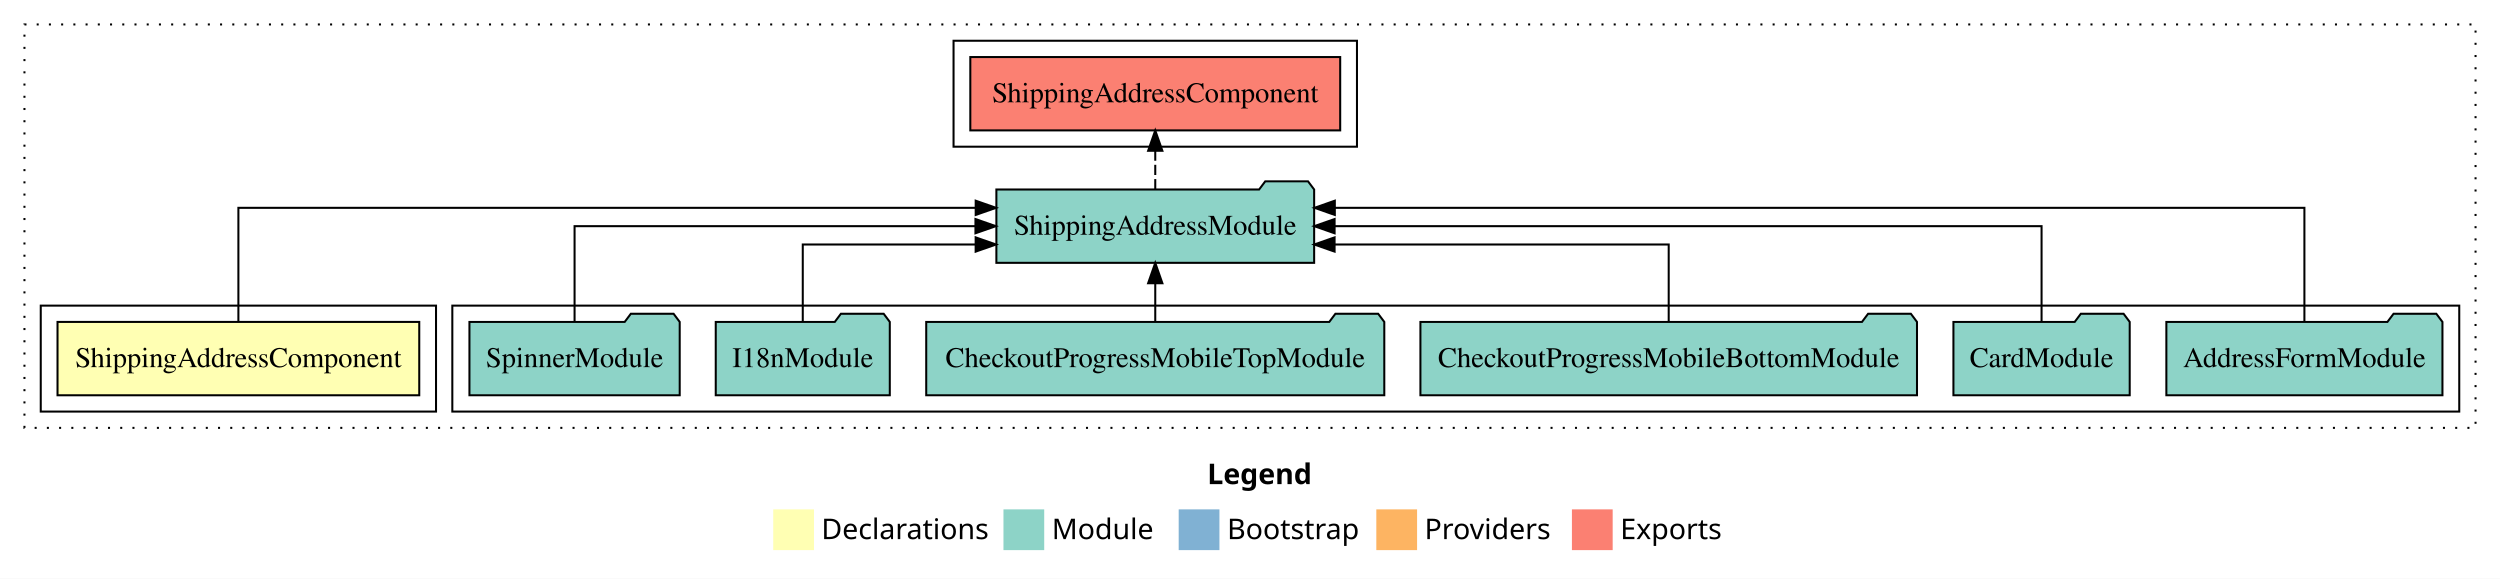
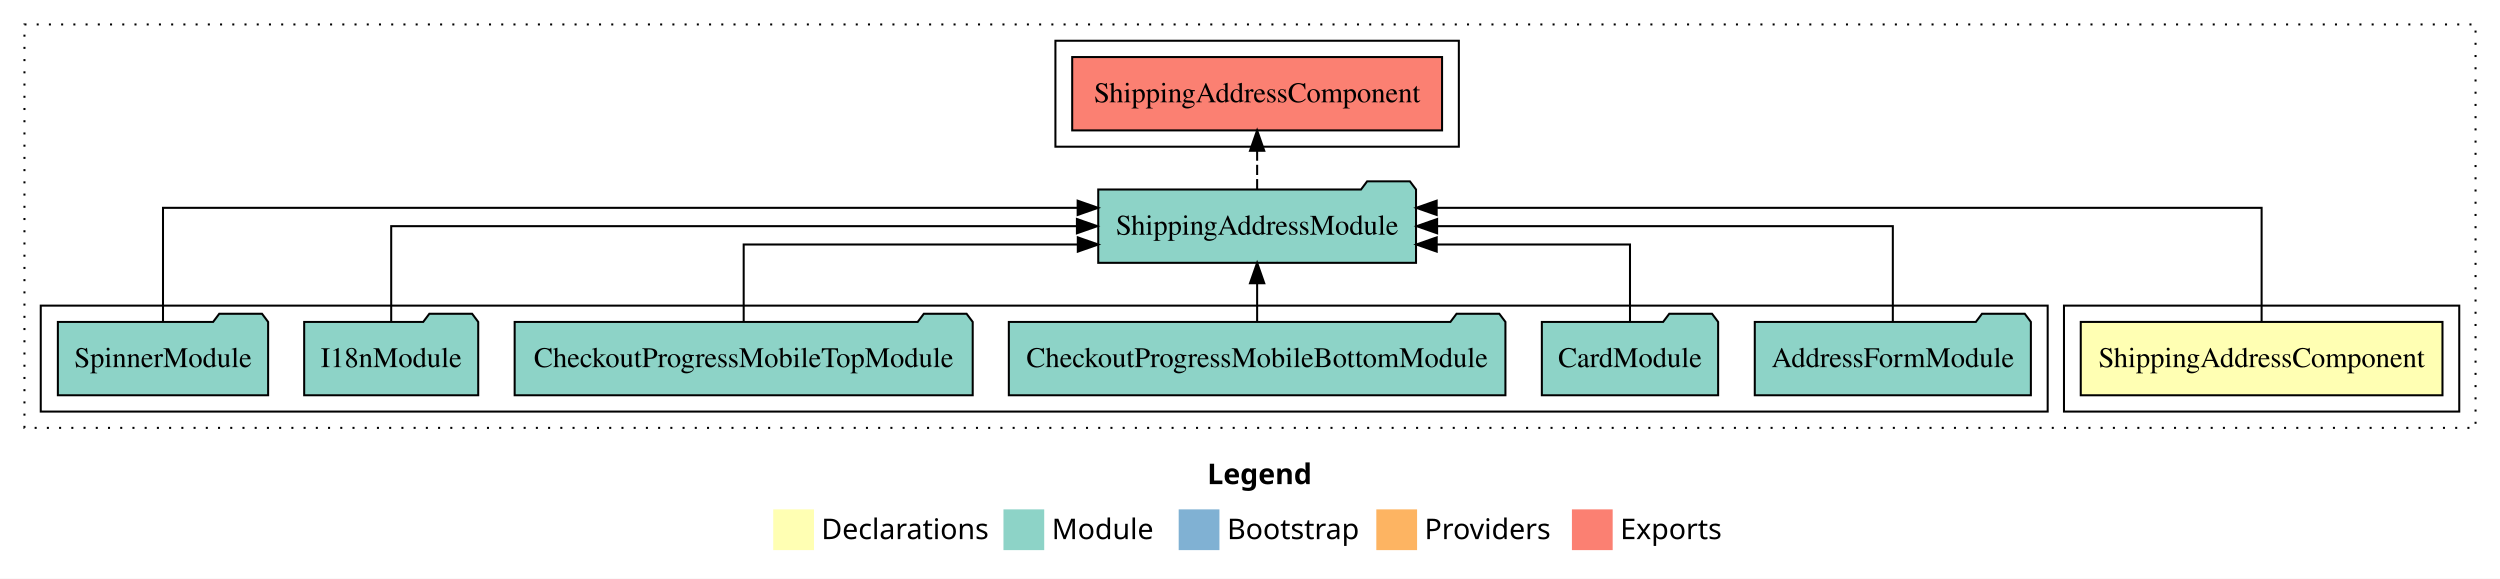
<svg xmlns="http://www.w3.org/2000/svg" width="1227pt" height="284pt" viewBox="0.00 0.00 1227.00 284.00">
  <g id="graph0" class="graph" transform="scale(1 1) rotate(0) translate(4 280)">
-     <polygon fill="white" stroke="transparent" points="-4,4 -4,-280 1223,-280 1223,4 -4,4" />
-     <text text-anchor="start" x="588.51" y="-42.4" font-family="sans-serif" font-weight="bold" font-size="14.00">Legend</text>
+     <polygon fill="#ffffff" stroke="transparent" points="-4,4 -4,-280 1223,-280 1223,4 -4,4" />
+     <text text-anchor="start" x="588.509" y="-42.4" font-family="sans-serif" font-weight="bold" font-size="14.00" fill="#000000">Legend</text>
    <polygon fill="#ffffb3" stroke="transparent" points="375.5,-10 375.5,-30 395.5,-30 395.5,-10 375.5,-10" />
-     <text text-anchor="start" x="399.13" y="-15.4" font-family="sans-serif" font-size="14.00">  Declarations</text>
+     <text text-anchor="start" x="399.129" y="-15.4" font-family="sans-serif" font-size="14.00" fill="#000000">  Declarations</text>
    <polygon fill="#8dd3c7" stroke="transparent" points="488.5,-10 488.5,-30 508.5,-30 508.5,-10 488.5,-10" />
-     <text text-anchor="start" x="512.23" y="-15.4" font-family="sans-serif" font-size="14.00">  Module</text>
+     <text text-anchor="start" x="512.225" y="-15.4" font-family="sans-serif" font-size="14.00" fill="#000000">  Module</text>
    <polygon fill="#80b1d3" stroke="transparent" points="574.5,-10 574.5,-30 594.5,-30 594.5,-10 574.5,-10" />
-     <text text-anchor="start" x="598.28" y="-15.4" font-family="sans-serif" font-size="14.00">  Bootstrap</text>
+     <text text-anchor="start" x="598.281" y="-15.4" font-family="sans-serif" font-size="14.00" fill="#000000">  Bootstrap</text>
    <polygon fill="#fdb462" stroke="transparent" points="671.5,-10 671.5,-30 691.5,-30 691.5,-10 671.5,-10" />
-     <text text-anchor="start" x="695.17" y="-15.4" font-family="sans-serif" font-size="14.00">  Providers</text>
+     <text text-anchor="start" x="695.173" y="-15.4" font-family="sans-serif" font-size="14.00" fill="#000000">  Providers</text>
    <polygon fill="#fb8072" stroke="transparent" points="767.5,-10 767.5,-30 787.5,-30 787.5,-10 767.5,-10" />
-     <text text-anchor="start" x="791.23" y="-15.4" font-family="sans-serif" font-size="14.00">  Exports</text>
+     <text text-anchor="start" x="791.226" y="-15.4" font-family="sans-serif" font-size="14.00" fill="#000000">  Exports</text>
    <g id="clust1" class="cluster">
-       <polygon fill="none" stroke="black" stroke-dasharray="1,5" points="8,-70 8,-268 1211,-268 1211,-70 8,-70" />
+       <polygon fill="none" stroke="#000000" stroke-dasharray="1,5" points="8,-70 8,-268 1211,-268 1211,-70 8,-70" />
+     </g>
+     <g id="clust2" class="cluster">
+       <polygon fill="none" stroke="#000000" points="1009,-78 1009,-130 1203,-130 1203,-78 1009,-78" />
    </g>
    <g id="clust4" class="cluster">
-       <polygon fill="none" stroke="black" points="218,-78 218,-130 1203,-130 1203,-78 218,-78" />
+       <polygon fill="none" stroke="#000000" points="16,-78 16,-130 1001,-130 1001,-78 16,-78" />
    </g>
    <g id="clust5" class="cluster">
-       <polygon fill="none" stroke="black" points="464,-208 464,-260 662,-260 662,-208 464,-208" />
-     </g>
-     <g id="clust2" class="cluster">
-       <polygon fill="none" stroke="black" points="16,-78 16,-130 210,-130 210,-78 16,-78" />
+       <polygon fill="none" stroke="#000000" points="514,-208 514,-260 712,-260 712,-208 514,-208" />
    </g>
    <g id="node1" class="node">
-       <polygon fill="#ffffb3" stroke="black" points="201.77,-122 24.23,-122 24.23,-86 201.77,-86 201.77,-122" />
-       <text text-anchor="middle" x="113" y="-99.8" font-family="Times,serif" font-size="14.00">ShippingAddressComponent</text>
+       <polygon fill="#ffffb3" stroke="#000000" points="1194.767,-122 1017.233,-122 1017.233,-86 1194.767,-86 1194.767,-122" />
+       <text text-anchor="middle" x="1106" y="-99.8" font-family="Times,serif" font-size="14.00" fill="#000000">ShippingAddressComponent</text>
    </g>
    <g id="node2" class="node">
-       <polygon fill="#8dd3c7" stroke="black" points="640.98,-187 637.98,-191 616.98,-191 613.98,-187 485.02,-187 485.02,-151 640.98,-151 640.98,-187" />
-       <text text-anchor="middle" x="563" y="-164.8" font-family="Times,serif" font-size="14.00">ShippingAddressModule</text>
+       <polygon fill="#8dd3c7" stroke="#000000" points="690.985,-187 687.985,-191 666.985,-191 663.985,-187 535.015,-187 535.015,-151 690.985,-151 690.985,-187" />
+       <text text-anchor="middle" x="613" y="-164.8" font-family="Times,serif" font-size="14.00" fill="#000000">ShippingAddressModule</text>
    </g>
    <g id="edge1" class="edge">
-       <path fill="none" stroke="black" d="M113,-122.29C113,-144.21 113,-178 113,-178 113,-178 474.87,-178 474.87,-178" />
-       <polygon fill="black" stroke="black" points="474.87,-181.5 484.87,-178 474.87,-174.5 474.87,-181.5" />
+       <path fill="none" stroke="#000000" d="M1106,-122.292C1106,-144.206 1106,-178 1106,-178 1106,-178 701.117,-178 701.117,-178" />
+       <polygon fill="#000000" stroke="#000000" points="701.117,-174.5 691.117,-178 701.117,-181.5 701.117,-174.5" />
    </g>
    <g id="node9" class="node">
-       <polygon fill="#fb8072" stroke="black" points="653.77,-252 472.23,-252 472.23,-216 653.77,-216 653.77,-252" />
-       <text text-anchor="middle" x="563" y="-229.8" font-family="Times,serif" font-size="14.00">ShippingAddressComponent </text>
+       <polygon fill="#fb8072" stroke="#000000" points="703.767,-252 522.233,-252 522.233,-216 703.767,-216 703.767,-252" />
+       <text text-anchor="middle" x="613" y="-229.8" font-family="Times,serif" font-size="14.00" fill="#000000">ShippingAddressComponent </text>
    </g>
    <g id="edge8" class="edge">
-       <path fill="none" stroke="black" stroke-dasharray="5,2" d="M563,-187.11C563,-187.11 563,-205.99 563,-205.99" />
-       <polygon fill="black" stroke="black" points="559.5,-205.99 563,-215.99 566.5,-205.99 559.5,-205.99" />
+       <path fill="none" stroke="#000000" stroke-dasharray="5,2" d="M613,-187.106C613,-187.106 613,-205.991 613,-205.991" />
+       <polygon fill="#000000" stroke="#000000" points="609.5,-205.991 613,-215.991 616.5,-205.991 609.5,-205.991" />
    </g>
    <g id="node3" class="node">
-       <polygon fill="#8dd3c7" stroke="black" points="1194.75,-122 1191.75,-126 1170.75,-126 1167.75,-122 1059.25,-122 1059.25,-86 1194.75,-86 1194.75,-122" />
-       <text text-anchor="middle" x="1127" y="-99.8" font-family="Times,serif" font-size="14.00">AddressFormModule</text>
+       <polygon fill="#8dd3c7" stroke="#000000" points="992.755,-122 989.755,-126 968.755,-126 965.755,-122 857.245,-122 857.245,-86 992.755,-86 992.755,-122" />
+       <text text-anchor="middle" x="925" y="-99.8" font-family="Times,serif" font-size="14.00" fill="#000000">AddressFormModule</text>
    </g>
    <g id="edge2" class="edge">
-       <path fill="none" stroke="black" d="M1127,-122.29C1127,-144.21 1127,-178 1127,-178 1127,-178 651.13,-178 651.13,-178" />
-       <polygon fill="black" stroke="black" points="651.13,-174.5 641.13,-178 651.13,-181.5 651.13,-174.5" />
+       <path fill="none" stroke="#000000" d="M925,-122.106C925,-141.339 925,-169 925,-169 925,-169 701.328,-169 701.328,-169" />
+       <polygon fill="#000000" stroke="#000000" points="701.328,-165.5 691.328,-169 701.328,-172.5 701.328,-165.5" />
    </g>
    <g id="node4" class="node">
-       <polygon fill="#8dd3c7" stroke="black" points="1041.26,-122 1038.26,-126 1017.26,-126 1014.26,-122 954.74,-122 954.74,-86 1041.26,-86 1041.26,-122" />
-       <text text-anchor="middle" x="998" y="-99.8" font-family="Times,serif" font-size="14.00">CardModule</text>
+       <polygon fill="#8dd3c7" stroke="#000000" points="839.262,-122 836.262,-126 815.262,-126 812.262,-122 752.738,-122 752.738,-86 839.262,-86 839.262,-122" />
+       <text text-anchor="middle" x="796" y="-99.8" font-family="Times,serif" font-size="14.00" fill="#000000">CardModule</text>
    </g>
    <g id="edge3" class="edge">
-       <path fill="none" stroke="black" d="M998,-122.11C998,-141.34 998,-169 998,-169 998,-169 651.02,-169 651.02,-169" />
-       <polygon fill="black" stroke="black" points="651.02,-165.5 641.02,-169 651.02,-172.5 651.02,-165.5" />
+       <path fill="none" stroke="#000000" d="M796,-122.027C796,-138.398 796,-160 796,-160 796,-160 701.139,-160 701.139,-160" />
+       <polygon fill="#000000" stroke="#000000" points="701.139,-156.5 691.139,-160 701.139,-163.5 701.139,-156.5" />
    </g>
    <g id="node5" class="node">
-       <polygon fill="#8dd3c7" stroke="black" points="936.86,-122 933.86,-126 912.86,-126 909.86,-122 693.14,-122 693.14,-86 936.86,-86 936.86,-122" />
-       <text text-anchor="middle" x="815" y="-99.8" font-family="Times,serif" font-size="14.00">CheckoutProgressMobileBottomModule</text>
+       <polygon fill="#8dd3c7" stroke="#000000" points="734.863,-122 731.863,-126 710.863,-126 707.863,-122 491.137,-122 491.137,-86 734.863,-86 734.863,-122" />
+       <text text-anchor="middle" x="613" y="-99.8" font-family="Times,serif" font-size="14.00" fill="#000000">CheckoutProgressMobileBottomModule</text>
    </g>
    <g id="edge4" class="edge">
-       <path fill="none" stroke="black" d="M815,-122.03C815,-138.4 815,-160 815,-160 815,-160 651.01,-160 651.01,-160" />
-       <polygon fill="black" stroke="black" points="651.01,-156.5 641.01,-160 651.01,-163.5 651.01,-156.5" />
+       <path fill="none" stroke="#000000" d="M613,-122.106C613,-122.106 613,-140.991 613,-140.991" />
+       <polygon fill="#000000" stroke="#000000" points="609.5,-140.991 613,-150.991 616.5,-140.991 609.5,-140.991" />
    </g>
    <g id="node6" class="node">
-       <polygon fill="#8dd3c7" stroke="black" points="675.41,-122 672.41,-126 651.41,-126 648.41,-122 450.59,-122 450.59,-86 675.41,-86 675.41,-122" />
-       <text text-anchor="middle" x="563" y="-99.8" font-family="Times,serif" font-size="14.00">CheckoutProgressMobileTopModule</text>
+       <polygon fill="#8dd3c7" stroke="#000000" points="473.407,-122 470.407,-126 449.407,-126 446.407,-122 248.593,-122 248.593,-86 473.407,-86 473.407,-122" />
+       <text text-anchor="middle" x="361" y="-99.8" font-family="Times,serif" font-size="14.00" fill="#000000">CheckoutProgressMobileTopModule</text>
    </g>
    <g id="edge5" class="edge">
-       <path fill="none" stroke="black" d="M563,-122.11C563,-122.11 563,-140.99 563,-140.99" />
-       <polygon fill="black" stroke="black" points="559.5,-140.99 563,-150.99 566.5,-140.99 559.5,-140.99" />
+       <path fill="none" stroke="#000000" d="M361,-122.027C361,-138.398 361,-160 361,-160 361,-160 524.991,-160 524.991,-160" />
+       <polygon fill="#000000" stroke="#000000" points="524.991,-163.5 534.991,-160 524.991,-156.5 524.991,-163.5" />
    </g>
    <g id="node7" class="node">
-       <polygon fill="#8dd3c7" stroke="black" points="432.71,-122 429.71,-126 408.71,-126 405.71,-122 347.29,-122 347.29,-86 432.71,-86 432.71,-122" />
-       <text text-anchor="middle" x="390" y="-99.8" font-family="Times,serif" font-size="14.00">I18nModule</text>
+       <polygon fill="#8dd3c7" stroke="#000000" points="230.711,-122 227.711,-126 206.711,-126 203.711,-122 145.289,-122 145.289,-86 230.711,-86 230.711,-122" />
+       <text text-anchor="middle" x="188" y="-99.8" font-family="Times,serif" font-size="14.00" fill="#000000">I18nModule</text>
    </g>
    <g id="edge6" class="edge">
-       <path fill="none" stroke="black" d="M390,-122.03C390,-138.4 390,-160 390,-160 390,-160 474.85,-160 474.85,-160" />
-       <polygon fill="black" stroke="black" points="474.85,-163.5 484.85,-160 474.85,-156.5 474.85,-163.5" />
+       <path fill="none" stroke="#000000" d="M188,-122.106C188,-141.339 188,-169 188,-169 188,-169 524.553,-169 524.553,-169" />
+       <polygon fill="#000000" stroke="#000000" points="524.553,-172.5 534.553,-169 524.553,-165.5 524.553,-172.5" />
    </g>
    <g id="node8" class="node">
-       <polygon fill="#8dd3c7" stroke="black" points="329.6,-122 326.6,-126 305.6,-126 302.6,-122 226.4,-122 226.4,-86 329.6,-86 329.6,-122" />
-       <text text-anchor="middle" x="278" y="-99.8" font-family="Times,serif" font-size="14.00">SpinnerModule</text>
+       <polygon fill="#8dd3c7" stroke="#000000" points="127.598,-122 124.598,-126 103.598,-126 100.598,-122 24.402,-122 24.402,-86 127.598,-86 127.598,-122" />
+       <text text-anchor="middle" x="76" y="-99.8" font-family="Times,serif" font-size="14.00" fill="#000000">SpinnerModule</text>
    </g>
    <g id="edge7" class="edge">
-       <path fill="none" stroke="black" d="M278,-122.11C278,-141.34 278,-169 278,-169 278,-169 474.75,-169 474.75,-169" />
-       <polygon fill="black" stroke="black" points="474.75,-172.5 484.75,-169 474.75,-165.5 474.75,-172.5" />
+       <path fill="none" stroke="#000000" d="M76,-122.292C76,-144.206 76,-178 76,-178 76,-178 524.916,-178 524.916,-178" />
+       <polygon fill="#000000" stroke="#000000" points="524.916,-181.5 534.916,-178 524.916,-174.5 524.916,-181.5" />
    </g>
  </g>
</svg>
